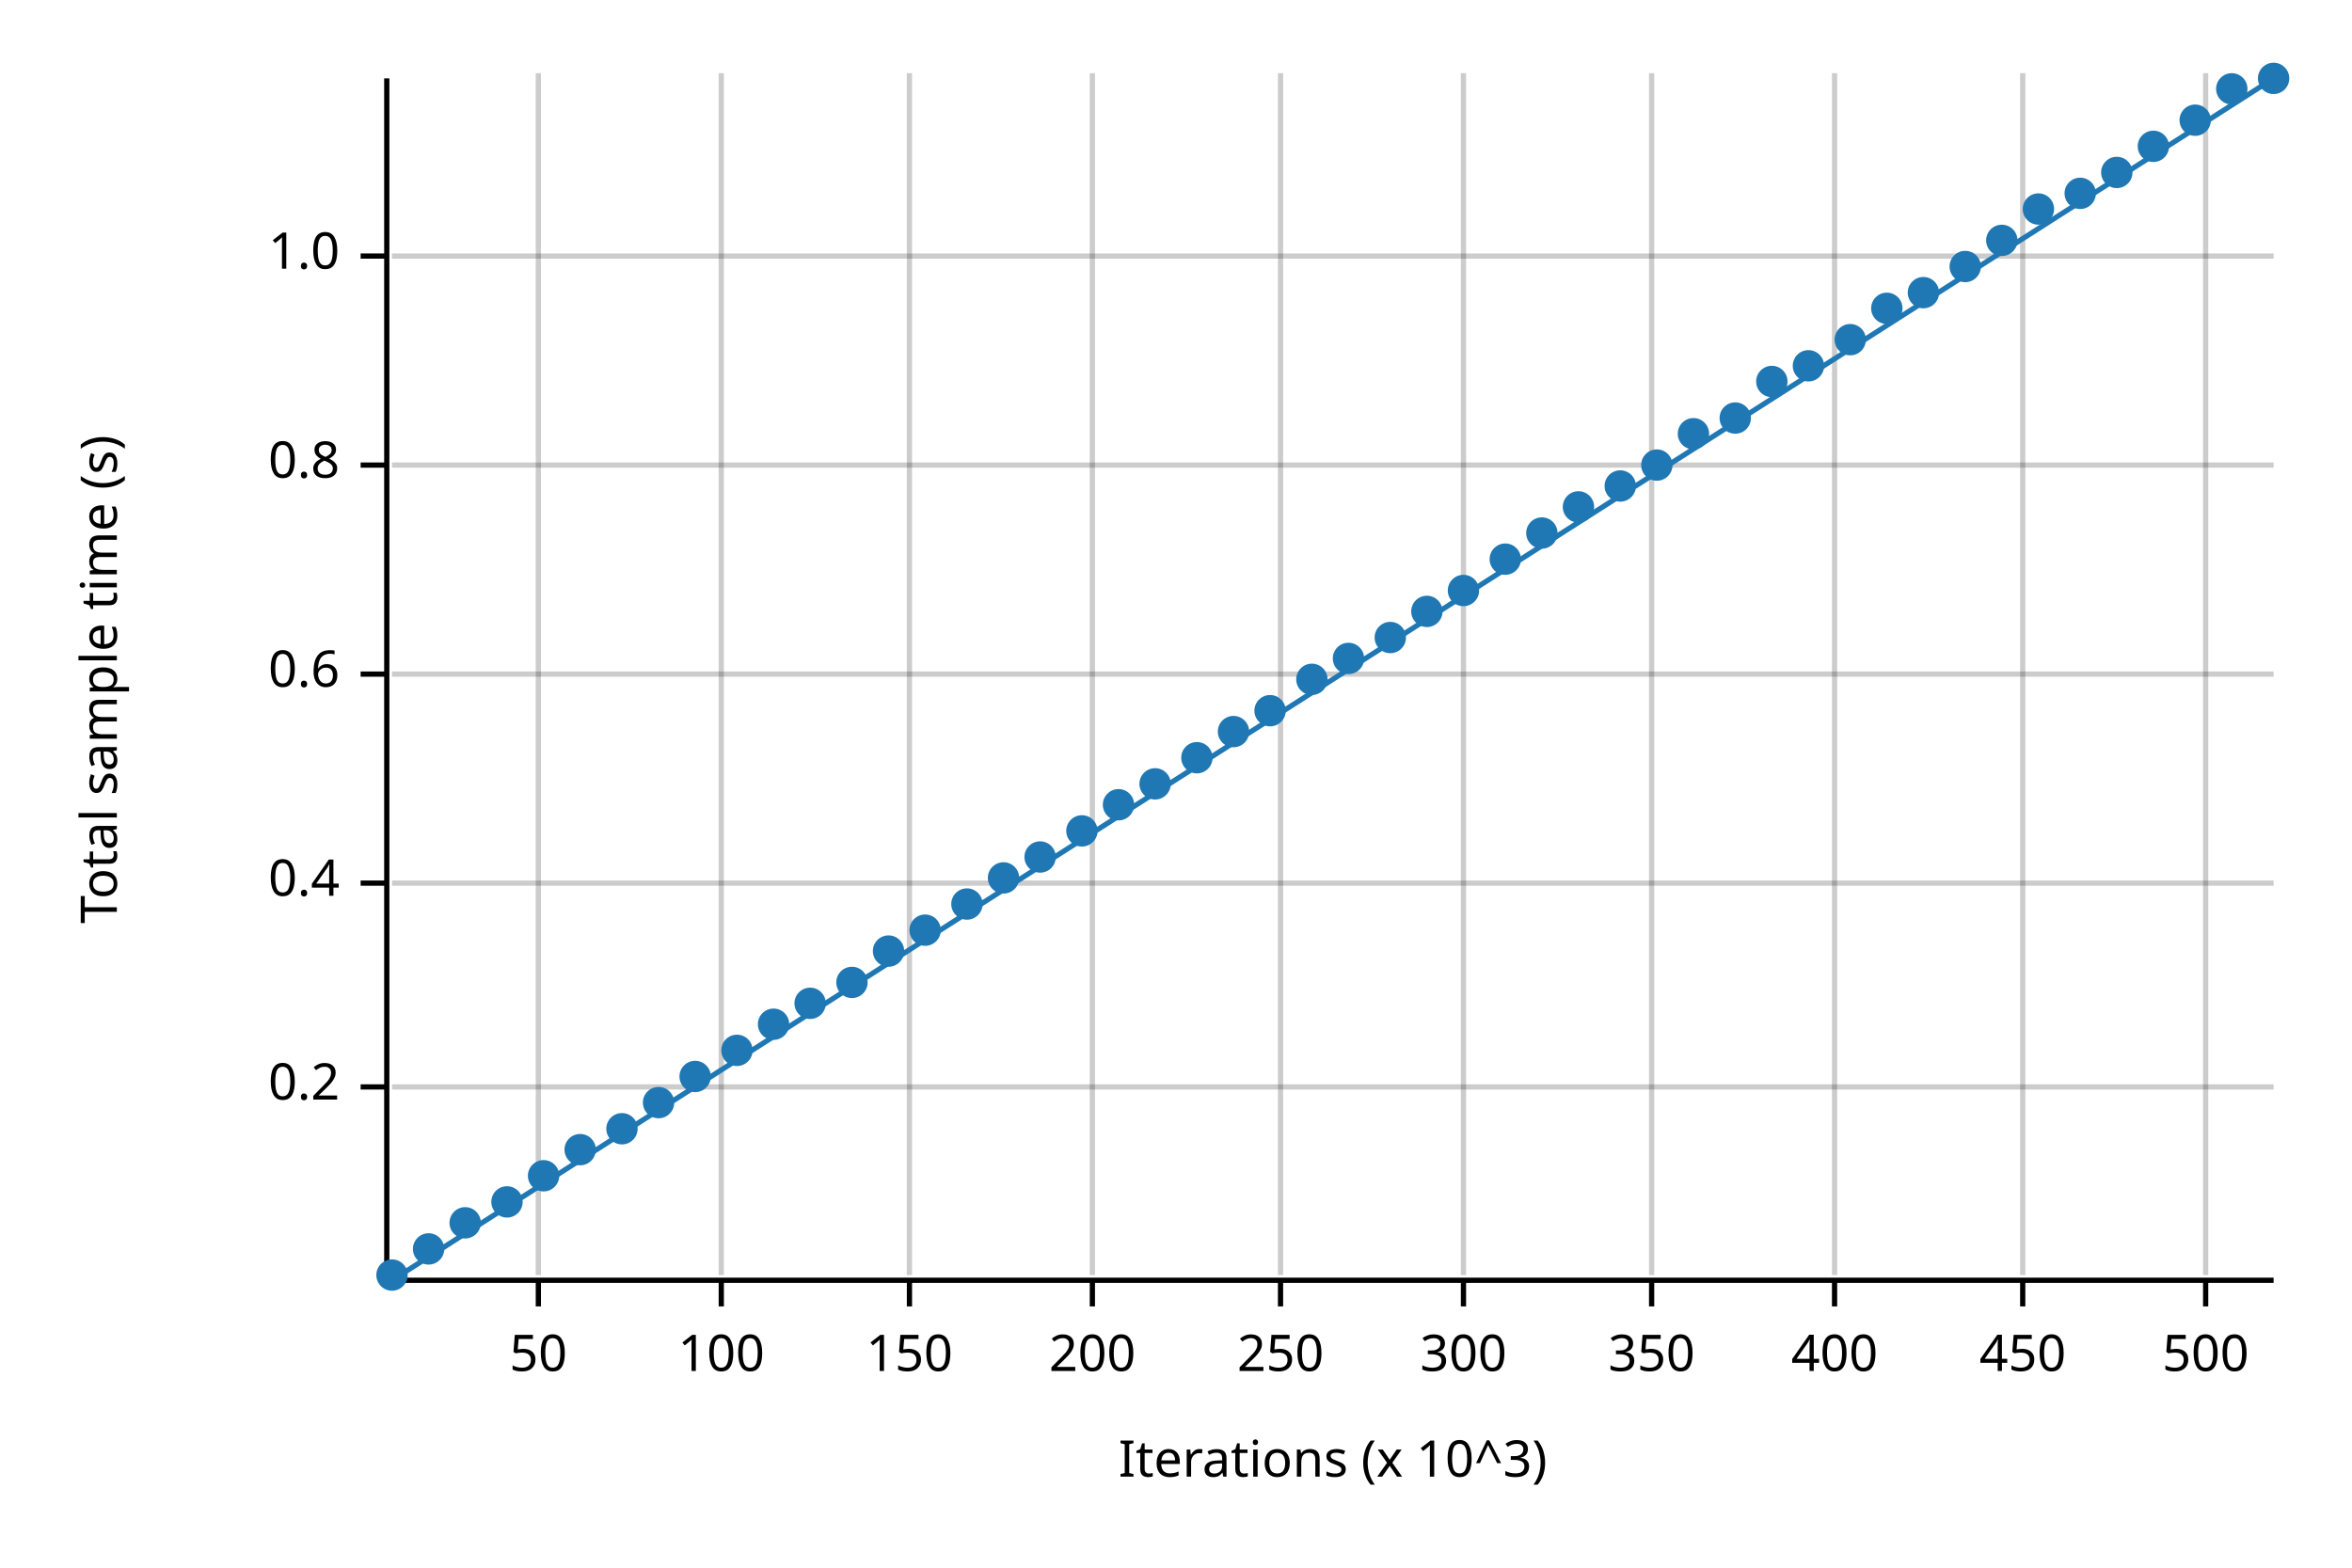
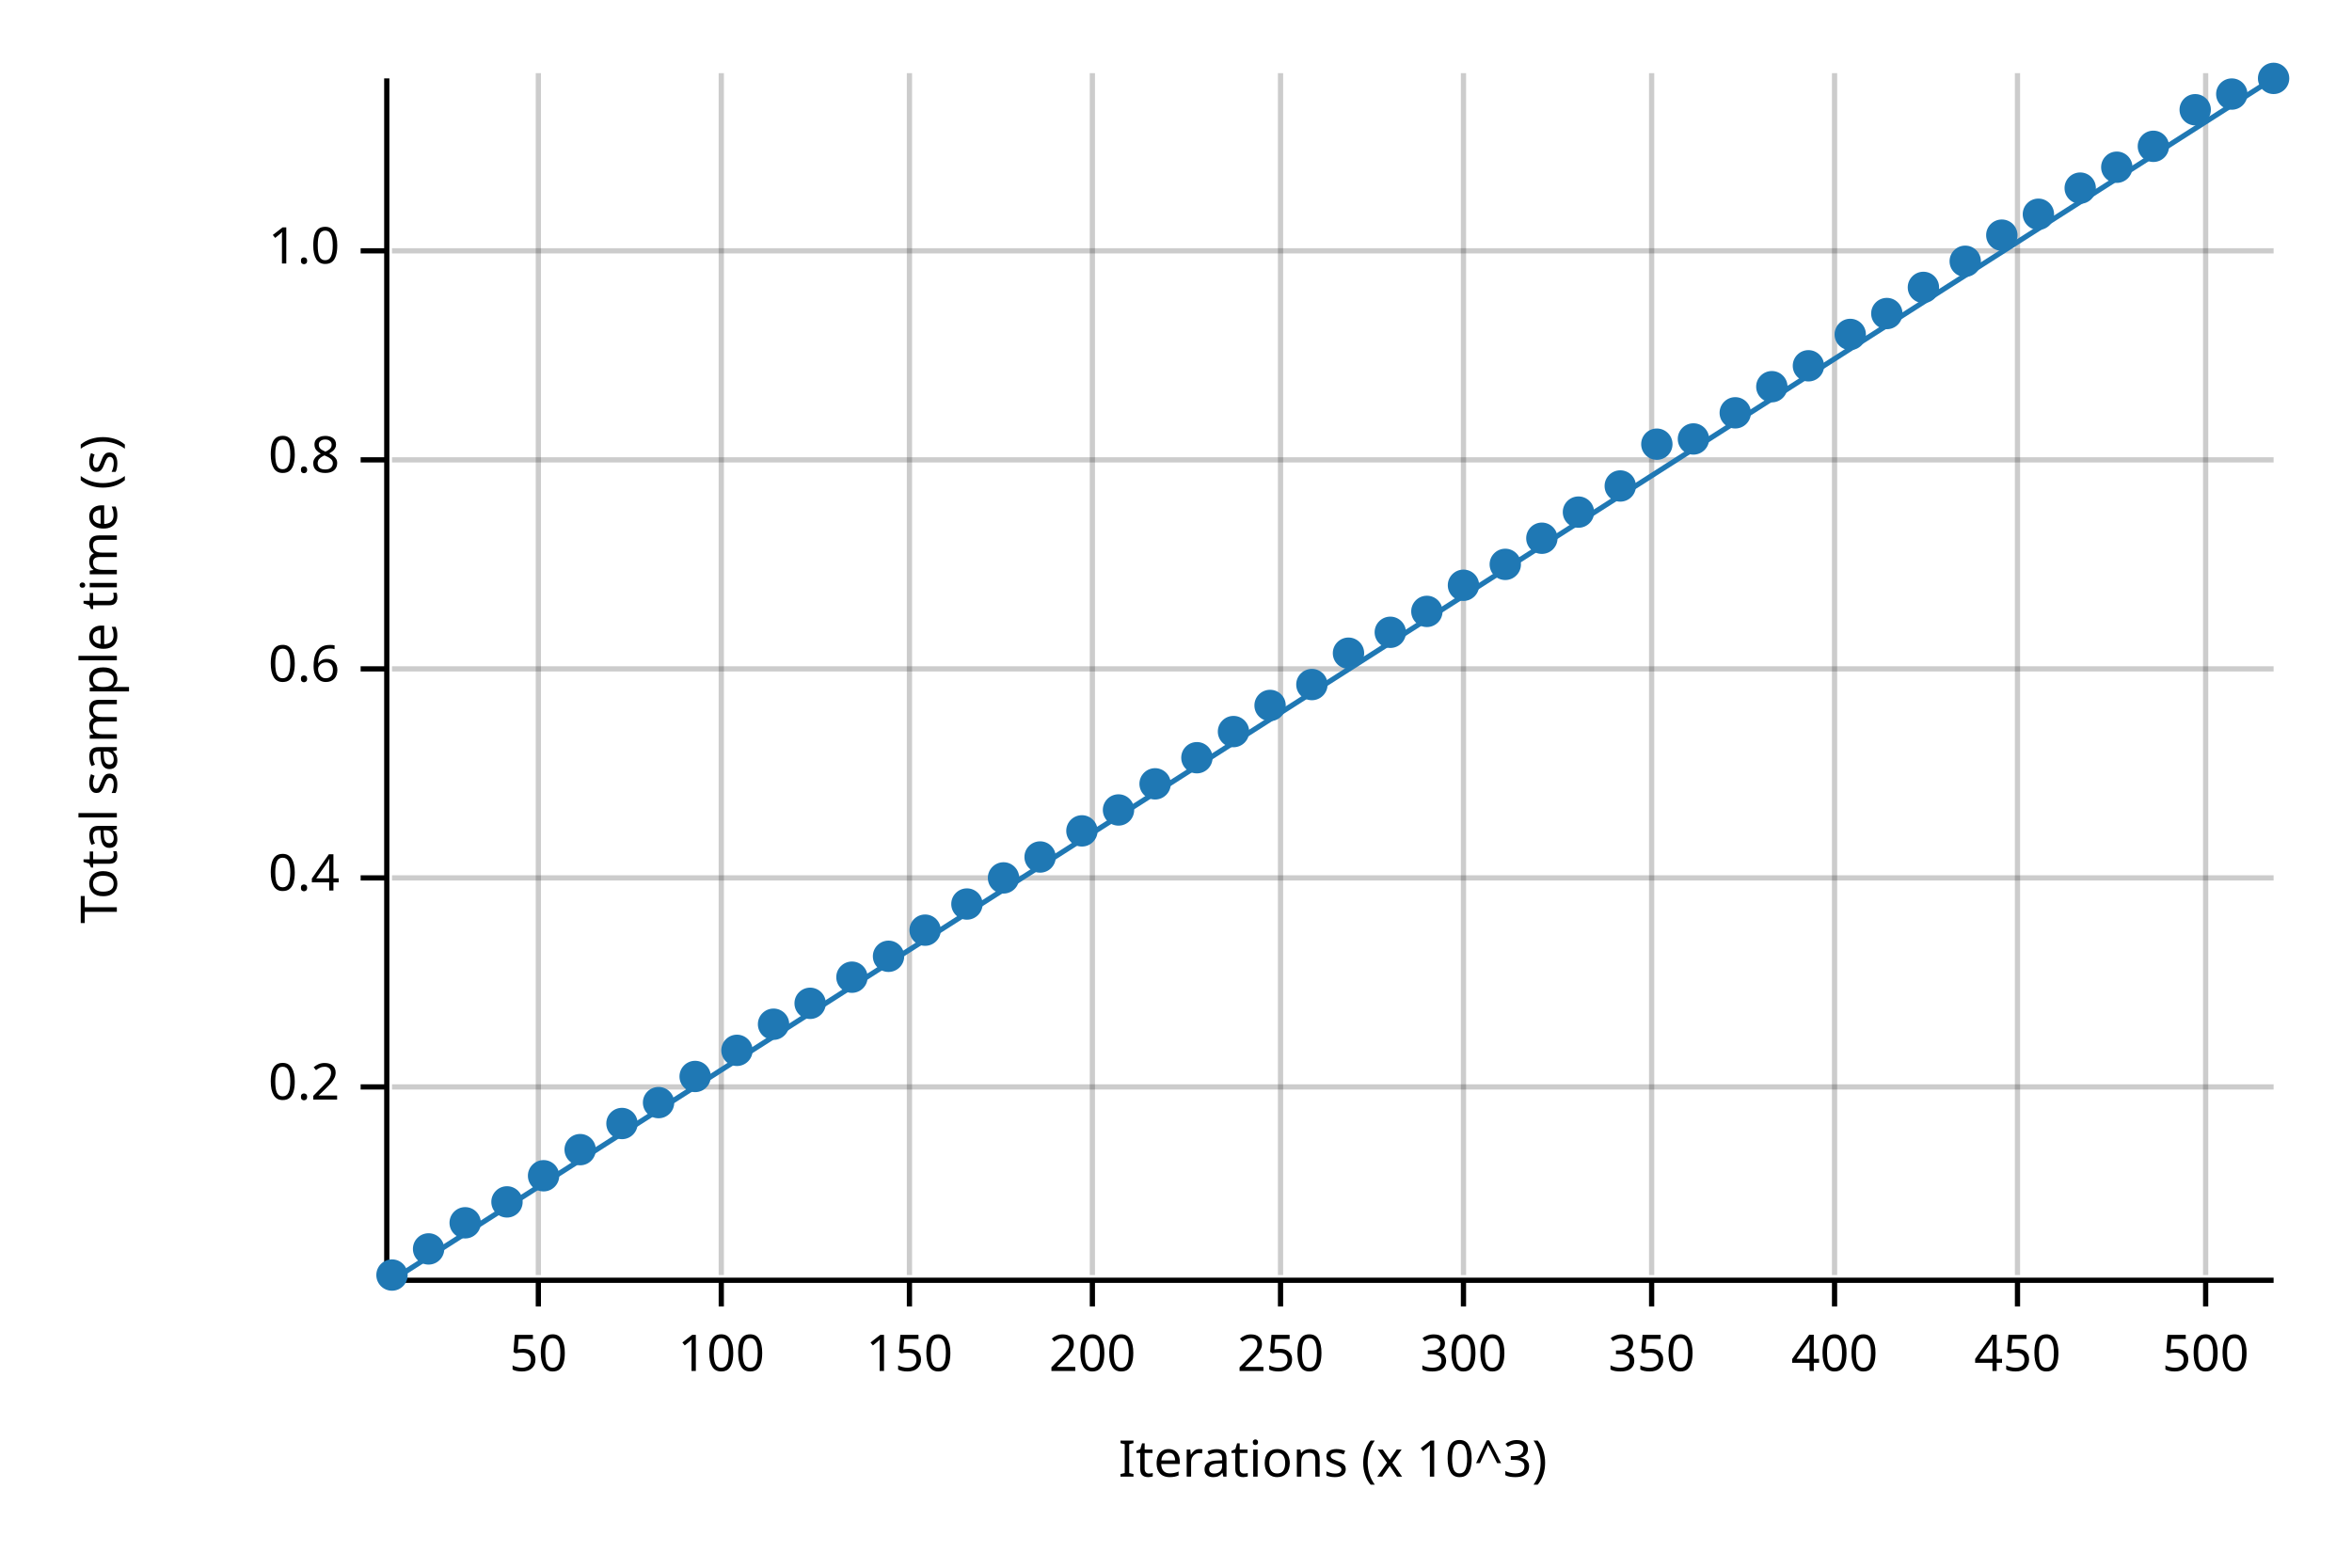
<svg xmlns="http://www.w3.org/2000/svg" width="450" height="300" viewBox="0 0 450 300">
  <text x="15" y="130" dy="0.76em" text-anchor="middle" font-family="sans-serif" font-size="9.677" opacity="1" fill="#000000" transform="rotate(270, 15, 130)">
Total sample time (s)
</text>
  <text x="255" y="285" dy="-0.5ex" text-anchor="middle" font-family="sans-serif" font-size="9.677" opacity="1" fill="#000000">
Iterations (x 10^3)
</text>
  <line opacity="0.2" stroke="#000000" stroke-width="1" x1="103" y1="244" x2="103" y2="14" />
  <line opacity="0.2" stroke="#000000" stroke-width="1" x1="138" y1="244" x2="138" y2="14" />
  <line opacity="0.2" stroke="#000000" stroke-width="1" x1="174" y1="244" x2="174" y2="14" />
  <line opacity="0.2" stroke="#000000" stroke-width="1" x1="209" y1="244" x2="209" y2="14" />
  <line opacity="0.2" stroke="#000000" stroke-width="1" x1="245" y1="244" x2="245" y2="14" />
  <line opacity="0.2" stroke="#000000" stroke-width="1" x1="280" y1="244" x2="280" y2="14" />
  <line opacity="0.2" stroke="#000000" stroke-width="1" x1="316" y1="244" x2="316" y2="14" />
  <line opacity="0.2" stroke="#000000" stroke-width="1" x1="351" y1="244" x2="351" y2="14" />
-   <line opacity="0.2" stroke="#000000" stroke-width="1" x1="387" y1="244" x2="387" y2="14" />
+   <line opacity="0.2" stroke="#000000" stroke-width="1" x1="386" y1="244" x2="386" y2="14" />
  <line opacity="0.2" stroke="#000000" stroke-width="1" x1="422" y1="244" x2="422" y2="14" />
  <line opacity="0.2" stroke="#000000" stroke-width="1" x1="75" y1="208" x2="435" y2="208" />
-   <line opacity="0.2" stroke="#000000" stroke-width="1" x1="75" y1="169" x2="435" y2="169" />
-   <line opacity="0.2" stroke="#000000" stroke-width="1" x1="75" y1="129" x2="435" y2="129" />
-   <line opacity="0.2" stroke="#000000" stroke-width="1" x1="75" y1="89" x2="435" y2="89" />
-   <line opacity="0.2" stroke="#000000" stroke-width="1" x1="75" y1="49" x2="435" y2="49" />
+   <line opacity="0.2" stroke="#000000" stroke-width="1" x1="75" y1="168" x2="435" y2="168" />
+   <line opacity="0.2" stroke="#000000" stroke-width="1" x1="75" y1="128" x2="435" y2="128" />
+   <line opacity="0.2" stroke="#000000" stroke-width="1" x1="75" y1="88" x2="435" y2="88" />
+   <line opacity="0.2" stroke="#000000" stroke-width="1" x1="75" y1="48" x2="435" y2="48" />
  <polyline fill="none" opacity="1" stroke="#000000" stroke-width="1" points="74,15 74,245 " />
  <text x="65" y="208" dy="0.5ex" text-anchor="end" font-family="sans-serif" font-size="9.677" opacity="1" fill="#000000">
0.2
</text>
  <polyline fill="none" opacity="1" stroke="#000000" stroke-width="1" points="69,208 74,208 " />
-   <text x="65" y="169" dy="0.5ex" text-anchor="end" font-family="sans-serif" font-size="9.677" opacity="1" fill="#000000">
+   <text x="65" y="168" dy="0.5ex" text-anchor="end" font-family="sans-serif" font-size="9.677" opacity="1" fill="#000000">
0.4
</text>
-   <polyline fill="none" opacity="1" stroke="#000000" stroke-width="1" points="69,169 74,169 " />
-   <text x="65" y="129" dy="0.5ex" text-anchor="end" font-family="sans-serif" font-size="9.677" opacity="1" fill="#000000">
+   <polyline fill="none" opacity="1" stroke="#000000" stroke-width="1" points="69,168 74,168 " />
+   <text x="65" y="128" dy="0.5ex" text-anchor="end" font-family="sans-serif" font-size="9.677" opacity="1" fill="#000000">
0.6
</text>
-   <polyline fill="none" opacity="1" stroke="#000000" stroke-width="1" points="69,129 74,129 " />
-   <text x="65" y="89" dy="0.5ex" text-anchor="end" font-family="sans-serif" font-size="9.677" opacity="1" fill="#000000">
+   <polyline fill="none" opacity="1" stroke="#000000" stroke-width="1" points="69,128 74,128 " />
+   <text x="65" y="88" dy="0.5ex" text-anchor="end" font-family="sans-serif" font-size="9.677" opacity="1" fill="#000000">
0.8
</text>
-   <polyline fill="none" opacity="1" stroke="#000000" stroke-width="1" points="69,89 74,89 " />
-   <text x="65" y="49" dy="0.5ex" text-anchor="end" font-family="sans-serif" font-size="9.677" opacity="1" fill="#000000">
+   <polyline fill="none" opacity="1" stroke="#000000" stroke-width="1" points="69,88 74,88 " />
+   <text x="65" y="48" dy="0.5ex" text-anchor="end" font-family="sans-serif" font-size="9.677" opacity="1" fill="#000000">
1.0
</text>
-   <polyline fill="none" opacity="1" stroke="#000000" stroke-width="1" points="69,49 74,49 " />
+   <polyline fill="none" opacity="1" stroke="#000000" stroke-width="1" points="69,48 74,48 " />
  <polyline fill="none" opacity="1" stroke="#000000" stroke-width="1" points="75,245 435,245 " />
  <text x="103" y="255" dy="0.76em" text-anchor="middle" font-family="sans-serif" font-size="9.677" opacity="1" fill="#000000">
50
</text>
  <polyline fill="none" opacity="1" stroke="#000000" stroke-width="1" points="103,245 103,250 " />
  <text x="138" y="255" dy="0.76em" text-anchor="middle" font-family="sans-serif" font-size="9.677" opacity="1" fill="#000000">
100
</text>
  <polyline fill="none" opacity="1" stroke="#000000" stroke-width="1" points="138,245 138,250 " />
  <text x="174" y="255" dy="0.76em" text-anchor="middle" font-family="sans-serif" font-size="9.677" opacity="1" fill="#000000">
150
</text>
  <polyline fill="none" opacity="1" stroke="#000000" stroke-width="1" points="174,245 174,250 " />
  <text x="209" y="255" dy="0.76em" text-anchor="middle" font-family="sans-serif" font-size="9.677" opacity="1" fill="#000000">
200
</text>
  <polyline fill="none" opacity="1" stroke="#000000" stroke-width="1" points="209,245 209,250 " />
  <text x="245" y="255" dy="0.76em" text-anchor="middle" font-family="sans-serif" font-size="9.677" opacity="1" fill="#000000">
250
</text>
  <polyline fill="none" opacity="1" stroke="#000000" stroke-width="1" points="245,245 245,250 " />
  <text x="280" y="255" dy="0.76em" text-anchor="middle" font-family="sans-serif" font-size="9.677" opacity="1" fill="#000000">
300
</text>
  <polyline fill="none" opacity="1" stroke="#000000" stroke-width="1" points="280,245 280,250 " />
  <text x="316" y="255" dy="0.76em" text-anchor="middle" font-family="sans-serif" font-size="9.677" opacity="1" fill="#000000">
350
</text>
  <polyline fill="none" opacity="1" stroke="#000000" stroke-width="1" points="316,245 316,250 " />
  <text x="351" y="255" dy="0.76em" text-anchor="middle" font-family="sans-serif" font-size="9.677" opacity="1" fill="#000000">
400
</text>
  <polyline fill="none" opacity="1" stroke="#000000" stroke-width="1" points="351,245 351,250 " />
-   <text x="387" y="255" dy="0.76em" text-anchor="middle" font-family="sans-serif" font-size="9.677" opacity="1" fill="#000000">
+   <text x="386" y="255" dy="0.76em" text-anchor="middle" font-family="sans-serif" font-size="9.677" opacity="1" fill="#000000">
450
</text>
-   <polyline fill="none" opacity="1" stroke="#000000" stroke-width="1" points="387,245 387,250 " />
+   <polyline fill="none" opacity="1" stroke="#000000" stroke-width="1" points="386,245 386,250 " />
  <text x="422" y="255" dy="0.76em" text-anchor="middle" font-family="sans-serif" font-size="9.677" opacity="1" fill="#000000">
500
</text>
  <polyline fill="none" opacity="1" stroke="#000000" stroke-width="1" points="422,245 422,250 " />
  <circle cx="75" cy="244" r="3" opacity="1" fill="#1F78B4" stroke="none" stroke-width="1" />
  <circle cx="82" cy="239" r="3" opacity="1" fill="#1F78B4" stroke="none" stroke-width="1" />
  <circle cx="89" cy="234" r="3" opacity="1" fill="#1F78B4" stroke="none" stroke-width="1" />
  <circle cx="97" cy="230" r="3" opacity="1" fill="#1F78B4" stroke="none" stroke-width="1" />
  <circle cx="104" cy="225" r="3" opacity="1" fill="#1F78B4" stroke="none" stroke-width="1" />
  <circle cx="111" cy="220" r="3" opacity="1" fill="#1F78B4" stroke="none" stroke-width="1" />
-   <circle cx="119" cy="216" r="3" opacity="1" fill="#1F78B4" stroke="none" stroke-width="1" />
+   <circle cx="119" cy="215" r="3" opacity="1" fill="#1F78B4" stroke="none" stroke-width="1" />
  <circle cx="126" cy="211" r="3" opacity="1" fill="#1F78B4" stroke="none" stroke-width="1" />
  <circle cx="133" cy="206" r="3" opacity="1" fill="#1F78B4" stroke="none" stroke-width="1" />
  <circle cx="141" cy="201" r="3" opacity="1" fill="#1F78B4" stroke="none" stroke-width="1" />
  <circle cx="148" cy="196" r="3" opacity="1" fill="#1F78B4" stroke="none" stroke-width="1" />
  <circle cx="155" cy="192" r="3" opacity="1" fill="#1F78B4" stroke="none" stroke-width="1" />
-   <circle cx="163" cy="188" r="3" opacity="1" fill="#1F78B4" stroke="none" stroke-width="1" />
-   <circle cx="170" cy="182" r="3" opacity="1" fill="#1F78B4" stroke="none" stroke-width="1" />
+   <circle cx="163" cy="187" r="3" opacity="1" fill="#1F78B4" stroke="none" stroke-width="1" />
+   <circle cx="170" cy="183" r="3" opacity="1" fill="#1F78B4" stroke="none" stroke-width="1" />
  <circle cx="177" cy="178" r="3" opacity="1" fill="#1F78B4" stroke="none" stroke-width="1" />
  <circle cx="185" cy="173" r="3" opacity="1" fill="#1F78B4" stroke="none" stroke-width="1" />
  <circle cx="192" cy="168" r="3" opacity="1" fill="#1F78B4" stroke="none" stroke-width="1" />
  <circle cx="199" cy="164" r="3" opacity="1" fill="#1F78B4" stroke="none" stroke-width="1" />
  <circle cx="207" cy="159" r="3" opacity="1" fill="#1F78B4" stroke="none" stroke-width="1" />
-   <circle cx="214" cy="154" r="3" opacity="1" fill="#1F78B4" stroke="none" stroke-width="1" />
+   <circle cx="214" cy="155" r="3" opacity="1" fill="#1F78B4" stroke="none" stroke-width="1" />
  <circle cx="221" cy="150" r="3" opacity="1" fill="#1F78B4" stroke="none" stroke-width="1" />
  <circle cx="229" cy="145" r="3" opacity="1" fill="#1F78B4" stroke="none" stroke-width="1" />
  <circle cx="236" cy="140" r="3" opacity="1" fill="#1F78B4" stroke="none" stroke-width="1" />
-   <circle cx="243" cy="136" r="3" opacity="1" fill="#1F78B4" stroke="none" stroke-width="1" />
-   <circle cx="251" cy="130" r="3" opacity="1" fill="#1F78B4" stroke="none" stroke-width="1" />
-   <circle cx="258" cy="126" r="3" opacity="1" fill="#1F78B4" stroke="none" stroke-width="1" />
-   <circle cx="266" cy="122" r="3" opacity="1" fill="#1F78B4" stroke="none" stroke-width="1" />
+   <circle cx="243" cy="135" r="3" opacity="1" fill="#1F78B4" stroke="none" stroke-width="1" />
+   <circle cx="251" cy="131" r="3" opacity="1" fill="#1F78B4" stroke="none" stroke-width="1" />
+   <circle cx="258" cy="125" r="3" opacity="1" fill="#1F78B4" stroke="none" stroke-width="1" />
+   <circle cx="266" cy="121" r="3" opacity="1" fill="#1F78B4" stroke="none" stroke-width="1" />
  <circle cx="273" cy="117" r="3" opacity="1" fill="#1F78B4" stroke="none" stroke-width="1" />
-   <circle cx="280" cy="113" r="3" opacity="1" fill="#1F78B4" stroke="none" stroke-width="1" />
-   <circle cx="288" cy="107" r="3" opacity="1" fill="#1F78B4" stroke="none" stroke-width="1" />
-   <circle cx="295" cy="102" r="3" opacity="1" fill="#1F78B4" stroke="none" stroke-width="1" />
-   <circle cx="302" cy="97" r="3" opacity="1" fill="#1F78B4" stroke="none" stroke-width="1" />
+   <circle cx="280" cy="112" r="3" opacity="1" fill="#1F78B4" stroke="none" stroke-width="1" />
+   <circle cx="288" cy="108" r="3" opacity="1" fill="#1F78B4" stroke="none" stroke-width="1" />
+   <circle cx="295" cy="103" r="3" opacity="1" fill="#1F78B4" stroke="none" stroke-width="1" />
+   <circle cx="302" cy="98" r="3" opacity="1" fill="#1F78B4" stroke="none" stroke-width="1" />
  <circle cx="310" cy="93" r="3" opacity="1" fill="#1F78B4" stroke="none" stroke-width="1" />
-   <circle cx="317" cy="89" r="3" opacity="1" fill="#1F78B4" stroke="none" stroke-width="1" />
-   <circle cx="324" cy="83" r="3" opacity="1" fill="#1F78B4" stroke="none" stroke-width="1" />
-   <circle cx="332" cy="80" r="3" opacity="1" fill="#1F78B4" stroke="none" stroke-width="1" />
-   <circle cx="339" cy="73" r="3" opacity="1" fill="#1F78B4" stroke="none" stroke-width="1" />
+   <circle cx="317" cy="85" r="3" opacity="1" fill="#1F78B4" stroke="none" stroke-width="1" />
+   <circle cx="324" cy="84" r="3" opacity="1" fill="#1F78B4" stroke="none" stroke-width="1" />
+   <circle cx="332" cy="79" r="3" opacity="1" fill="#1F78B4" stroke="none" stroke-width="1" />
+   <circle cx="339" cy="74" r="3" opacity="1" fill="#1F78B4" stroke="none" stroke-width="1" />
  <circle cx="346" cy="70" r="3" opacity="1" fill="#1F78B4" stroke="none" stroke-width="1" />
-   <circle cx="354" cy="65" r="3" opacity="1" fill="#1F78B4" stroke="none" stroke-width="1" />
-   <circle cx="361" cy="59" r="3" opacity="1" fill="#1F78B4" stroke="none" stroke-width="1" />
-   <circle cx="368" cy="56" r="3" opacity="1" fill="#1F78B4" stroke="none" stroke-width="1" />
-   <circle cx="376" cy="51" r="3" opacity="1" fill="#1F78B4" stroke="none" stroke-width="1" />
-   <circle cx="383" cy="46" r="3" opacity="1" fill="#1F78B4" stroke="none" stroke-width="1" />
-   <circle cx="390" cy="40" r="3" opacity="1" fill="#1F78B4" stroke="none" stroke-width="1" />
-   <circle cx="398" cy="37" r="3" opacity="1" fill="#1F78B4" stroke="none" stroke-width="1" />
-   <circle cx="405" cy="33" r="3" opacity="1" fill="#1F78B4" stroke="none" stroke-width="1" />
+   <circle cx="354" cy="64" r="3" opacity="1" fill="#1F78B4" stroke="none" stroke-width="1" />
+   <circle cx="361" cy="60" r="3" opacity="1" fill="#1F78B4" stroke="none" stroke-width="1" />
+   <circle cx="368" cy="55" r="3" opacity="1" fill="#1F78B4" stroke="none" stroke-width="1" />
+   <circle cx="376" cy="50" r="3" opacity="1" fill="#1F78B4" stroke="none" stroke-width="1" />
+   <circle cx="383" cy="45" r="3" opacity="1" fill="#1F78B4" stroke="none" stroke-width="1" />
+   <circle cx="390" cy="41" r="3" opacity="1" fill="#1F78B4" stroke="none" stroke-width="1" />
+   <circle cx="398" cy="36" r="3" opacity="1" fill="#1F78B4" stroke="none" stroke-width="1" />
+   <circle cx="405" cy="32" r="3" opacity="1" fill="#1F78B4" stroke="none" stroke-width="1" />
  <circle cx="412" cy="28" r="3" opacity="1" fill="#1F78B4" stroke="none" stroke-width="1" />
-   <circle cx="420" cy="23" r="3" opacity="1" fill="#1F78B4" stroke="none" stroke-width="1" />
-   <circle cx="427" cy="17" r="3" opacity="1" fill="#1F78B4" stroke="none" stroke-width="1" />
+   <circle cx="420" cy="21" r="3" opacity="1" fill="#1F78B4" stroke="none" stroke-width="1" />
+   <circle cx="427" cy="18" r="3" opacity="1" fill="#1F78B4" stroke="none" stroke-width="1" />
  <circle cx="435" cy="15" r="3" opacity="1" fill="#1F78B4" stroke="none" stroke-width="1" />
  <polyline fill="none" opacity="1" stroke="#1F78B4" stroke-width="1" points="75,245 435,15 " />
  <polygon opacity="0.25" fill="#1F78B4" points="75,245 435,15 435,15 " />
</svg>
